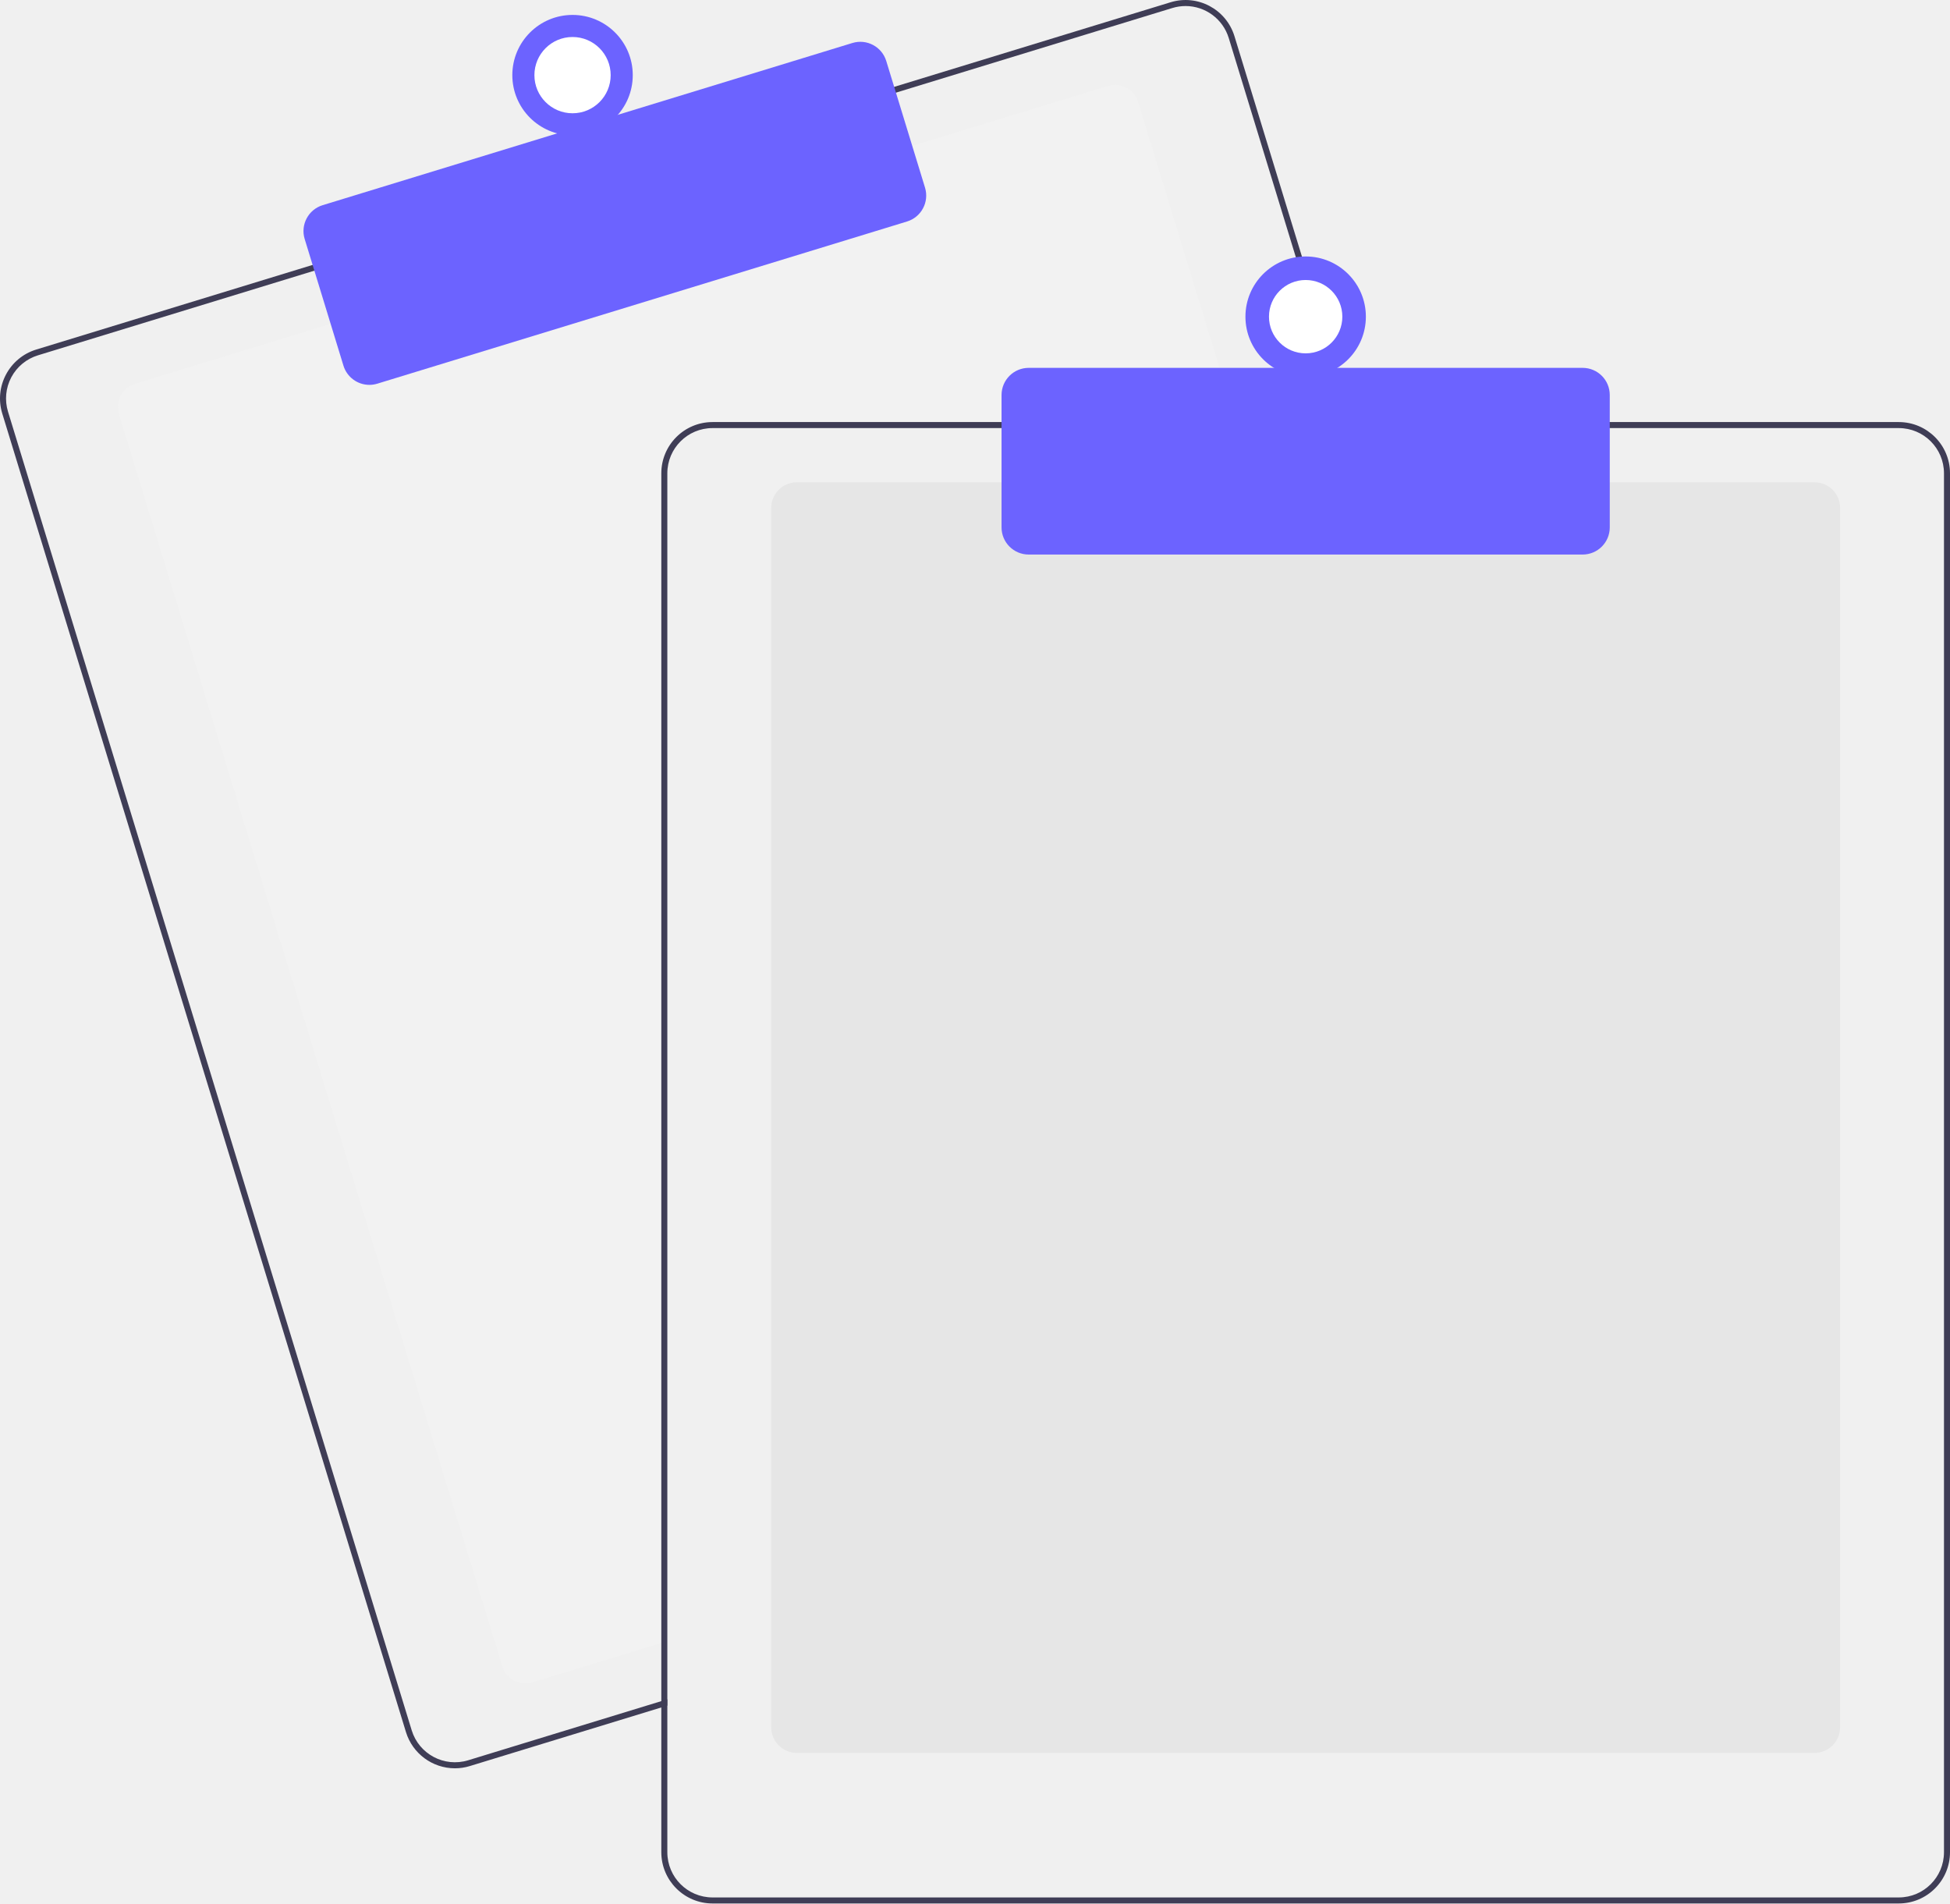
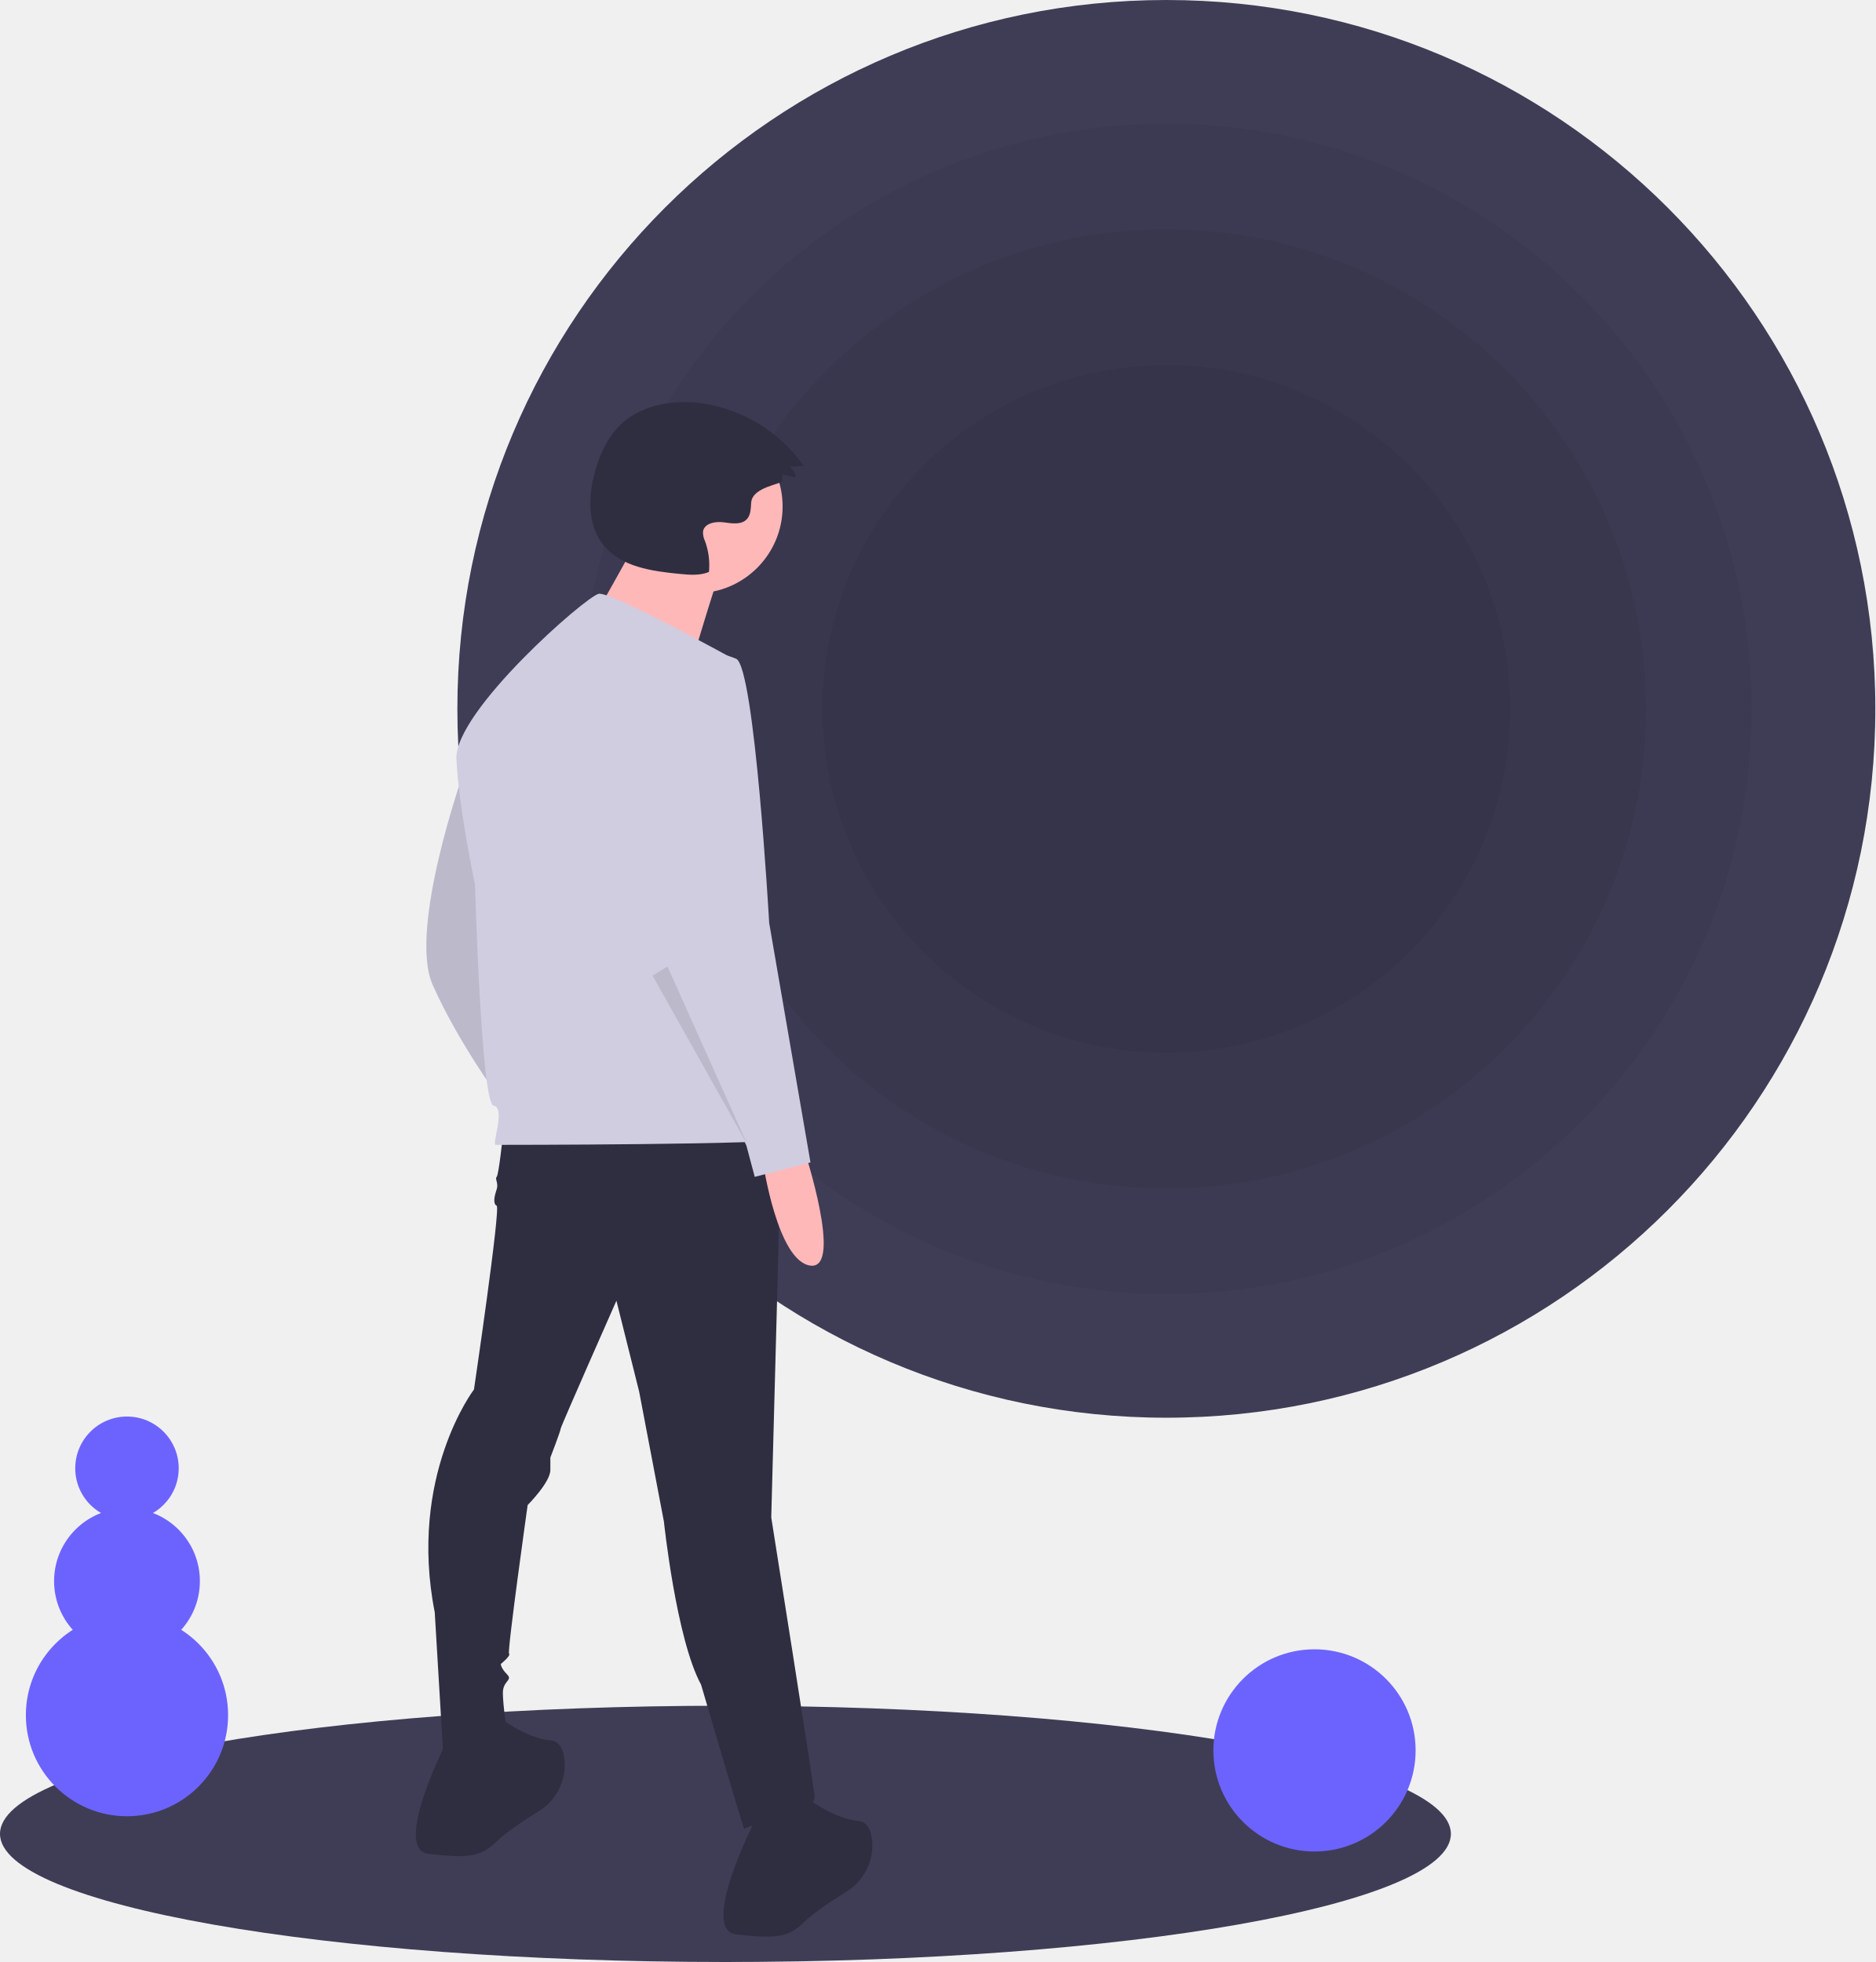
- <svg xmlns="http://www.w3.org/2000/svg" id="b21613c9-2bf0-4d37-bef0-3b193d34fc5d" data-name="Layer 1" width="647.636" height="632.174" viewBox="0 0 647.636 632.174">
-   <path d="M687.328,276.087H512.818a15.018,15.018,0,0,0-15,15v387.85l-2,.61-42.81,13.11a8.007,8.007,0,0,1-9.99-5.31L315.678,271.397a8.003,8.003,0,0,1,5.31-9.99l65.97-20.2,191.25-58.54,65.97-20.2a7.989,7.989,0,0,1,9.99,5.3l32.55,106.32Z" transform="translate(-276.1819 -133.9131)" fill="#f2f2f2" />
-   <path d="M725.408,274.087l-39.23-128.14a16.994,16.994,0,0,0-21.23-11.28l-92.75,28.39L380.958,221.607l-92.75,28.4a17.015,17.015,0,0,0-11.28,21.23l134.08,437.93a17.027,17.027,0,0,0,16.26,12.03,16.789,16.789,0,0,0,4.97-.75l63.58-19.46,2-.62v-2.09l-2,.61-64.17,19.65a15.015,15.015,0,0,1-18.73-9.95l-134.07-437.94a14.979,14.979,0,0,1,9.95-18.73l92.75-28.4,191.24-58.54,92.75-28.4a15.156,15.156,0,0,1,4.41-.66,15.015,15.015,0,0,1,14.32,10.61l39.05,127.56.62,2h2.08Z" transform="translate(-276.1819 -133.9131)" fill="#3f3d56" />
-   <path d="M398.863,261.734a9.016,9.016,0,0,1-8.611-6.367l-12.88-42.072a8.999,8.999,0,0,1,5.971-11.24l175.939-53.864a9.009,9.009,0,0,1,11.241,5.971l12.88,42.072a9.01,9.01,0,0,1-5.971,11.241L401.492,261.339A8.976,8.976,0,0,1,398.863,261.734Z" transform="translate(-276.1819 -133.9131)" fill="#6c63ff" />
-   <circle cx="190.154" cy="24.955" r="20" fill="#6c63ff" />
-   <circle cx="190.154" cy="24.955" r="12.665" fill="#fff" />
-   <path d="M878.818,716.087h-338a8.51,8.51,0,0,1-8.5-8.5v-405a8.51,8.51,0,0,1,8.5-8.5h338a8.51,8.51,0,0,1,8.5,8.5v405A8.51,8.51,0,0,1,878.818,716.087Z" transform="translate(-276.1819 -133.9131)" fill="#e6e6e6" />
-   <path d="M723.318,274.087h-210.5a17.024,17.024,0,0,0-17,17v407.8l2-.61v-407.19a15.018,15.018,0,0,1,15-15H723.938Zm183.5,0h-394a17.024,17.024,0,0,0-17,17v458a17.024,17.024,0,0,0,17,17h394a17.024,17.024,0,0,0,17-17v-458A17.024,17.024,0,0,0,906.818,274.087Zm15,475a15.018,15.018,0,0,1-15,15h-394a15.018,15.018,0,0,1-15-15v-458a15.018,15.018,0,0,1,15-15h394a15.018,15.018,0,0,1,15,15Z" transform="translate(-276.1819 -133.9131)" fill="#3f3d56" />
-   <path d="M801.818,318.087h-184a9.01,9.01,0,0,1-9-9v-44a9.01,9.01,0,0,1,9-9h184a9.01,9.01,0,0,1,9,9v44A9.01,9.01,0,0,1,801.818,318.087Z" transform="translate(-276.1819 -133.9131)" fill="#6c63ff" />
-   <circle cx="433.636" cy="105.174" r="20" fill="#6c63ff" />
-   <circle cx="433.636" cy="105.174" r="12.182" fill="#fff" />
+ <svg xmlns="http://www.w3.org/2000/svg" id="bac3cfc7-b61b-48ce-8441-8100e40ddaa6" data-name="Layer 1" width="797.5" height="834.5" viewBox="0 0 797.5 834.5">
+   <ellipse cx="308.5" cy="780" rx="308.5" ry="54.5" fill="#3f3d56" />
+   <circle cx="496" cy="301.5" r="301.5" fill="#3f3d56" />
+   <circle cx="496" cy="301.5" r="248.898" opacity="0.05" />
+   <circle cx="496" cy="301.5" r="203.994" opacity="0.05" />
+   <circle cx="496" cy="301.5" r="146.26" opacity="0.05" />
+   <path d="M398.42,361.232s-23.704,66.722-13.169,90.426,27.216,46.53,27.216,46.53S406.322,365.622,398.42,361.232Z" transform="translate(-201.25 -32.75)" fill="#d0cde1" />
+   <path d="M398.42,361.232s-23.704,66.722-13.169,90.426,27.216,46.53,27.216,46.53S406.322,365.622,398.42,361.232Z" transform="translate(-201.25 -32.75)" opacity="0.1" />
+   <path d="M415.101,515.747s-1.756,16.681-2.634,17.558.878,2.634,0,5.268-1.756,6.145,0,7.023-9.657,78.135-9.657,78.135-28.094,36.873-16.681,94.816l3.512,58.821s27.216,1.756,27.216-7.901c0,0-1.756-11.413-1.756-16.681s4.39-5.268,1.756-7.901-2.634-4.39-2.634-4.39,4.39-3.512,3.512-4.39,7.901-63.211,7.901-63.211,9.657-9.657,9.657-14.925v-5.268s4.39-11.413,4.39-12.291,23.704-54.431,23.704-54.431l9.657,38.629,10.535,55.309s5.268,50.042,15.803,69.356c0,0,18.436,63.211,18.436,61.455s30.727-6.145,29.849-14.047-18.436-118.52-18.436-118.52L533.621,513.991Z" transform="translate(-201.25 -32.75)" fill="#2f2e41" />
+   <path d="M391.397,772.978s-23.704,46.53-7.901,48.286,21.948,1.756,28.971-5.268c3.84-3.84,11.615-8.991,17.876-12.873a23.117,23.117,0,0,0,10.969-21.982c-.463-4.295-2.068-7.834-6.019-8.164-10.535-.878-22.826-10.535-22.826-10.535Z" transform="translate(-201.25 -32.75)" fill="#2f2e41" />
+   <path d="M522.208,807.217s-23.704,46.53-7.901,48.286,21.948,1.756,28.971-5.268c3.84-3.84,11.615-8.991,17.876-12.873a23.117,23.117,0,0,0,10.969-21.982c-.463-4.295-2.068-7.834-6.019-8.164-10.535-.878-22.826-10.535-22.826-10.535Z" transform="translate(-201.25 -32.75)" fill="#2f2e41" />
+   <circle cx="295.905" cy="215.433" r="36.905" fill="#ffb8b8" />
+   <path d="M473.43,260.308S447.07,308.812,444.961,308.812,492.41,324.628,492.41,324.628s13.707-46.394,15.816-50.612Z" transform="translate(-201.25 -32.75)" fill="#ffb8b8" />
+   <path d="M513.867,313.385s-52.675-28.971-57.943-28.094-61.455,50.042-60.577,70.234,7.901,53.553,7.901,53.553,2.634,93.06,7.901,93.938-.878,16.681.878,16.681,122.909,0,123.787-2.634S513.867,313.385,513.867,313.385Z" transform="translate(-201.25 -32.75)" fill="#d0cde1" />
+   <path d="M543.278,521.892s16.681,50.92,2.634,49.164-20.192-43.896-20.192-43.896Z" transform="translate(-201.25 -32.75)" fill="#ffb8b8" />
+   <path d="M498.504,310.313s-32.483,7.023-27.216,50.92,14.925,87.792,14.925,87.792l32.483,71.112,3.512,13.169,23.704-6.145L528.353,425.321s-6.145-108.863-14.047-112.374A34,34,0,0,0,498.504,310.313Z" transform="translate(-201.25 -32.75)" fill="#d0cde1" />
+   <polygon points="277.5 414.958 317.885 486.947 283.86 411.09 277.5 414.958" opacity="0.1" />
+   <path d="M533.896,237.316l.122-2.82,5.61,1.396a6.27,6.27,0,0,0-2.514-4.615l5.976-.334a64.477,64.477,0,0,0-43.124-26.651c-12.926-1.873-27.318.838-36.182,10.43-4.299,4.653-7.001,10.57-8.922,16.607-3.539,11.118-4.26,24.372,3.12,33.409,7.501,9.185,20.602,10.984,32.406,12.121,4.153.4,8.506.772,12.355-.839a29.721,29.721,0,0,0-1.654-13.037,8.687,8.687,0,0,1-.879-4.152c.525-3.512,5.209-4.396,8.728-3.922s7.75,1.2,10.062-1.494c1.593-1.856,1.499-4.559,1.71-6.996C521.282,239.785,533.836,238.707,533.896,237.316Z" transform="translate(-201.25 -32.75)" fill="#2f2e41" />
+   <circle cx="559" cy="744.5" r="43" fill="#6c63ff" />
+   <circle cx="54" cy="729.5" r="43" fill="#6c63ff" />
+   <circle cx="54" cy="672.5" r="31" fill="#6c63ff" />
+   <circle cx="54" cy="624.5" r="22" fill="#6c63ff" />
</svg>
